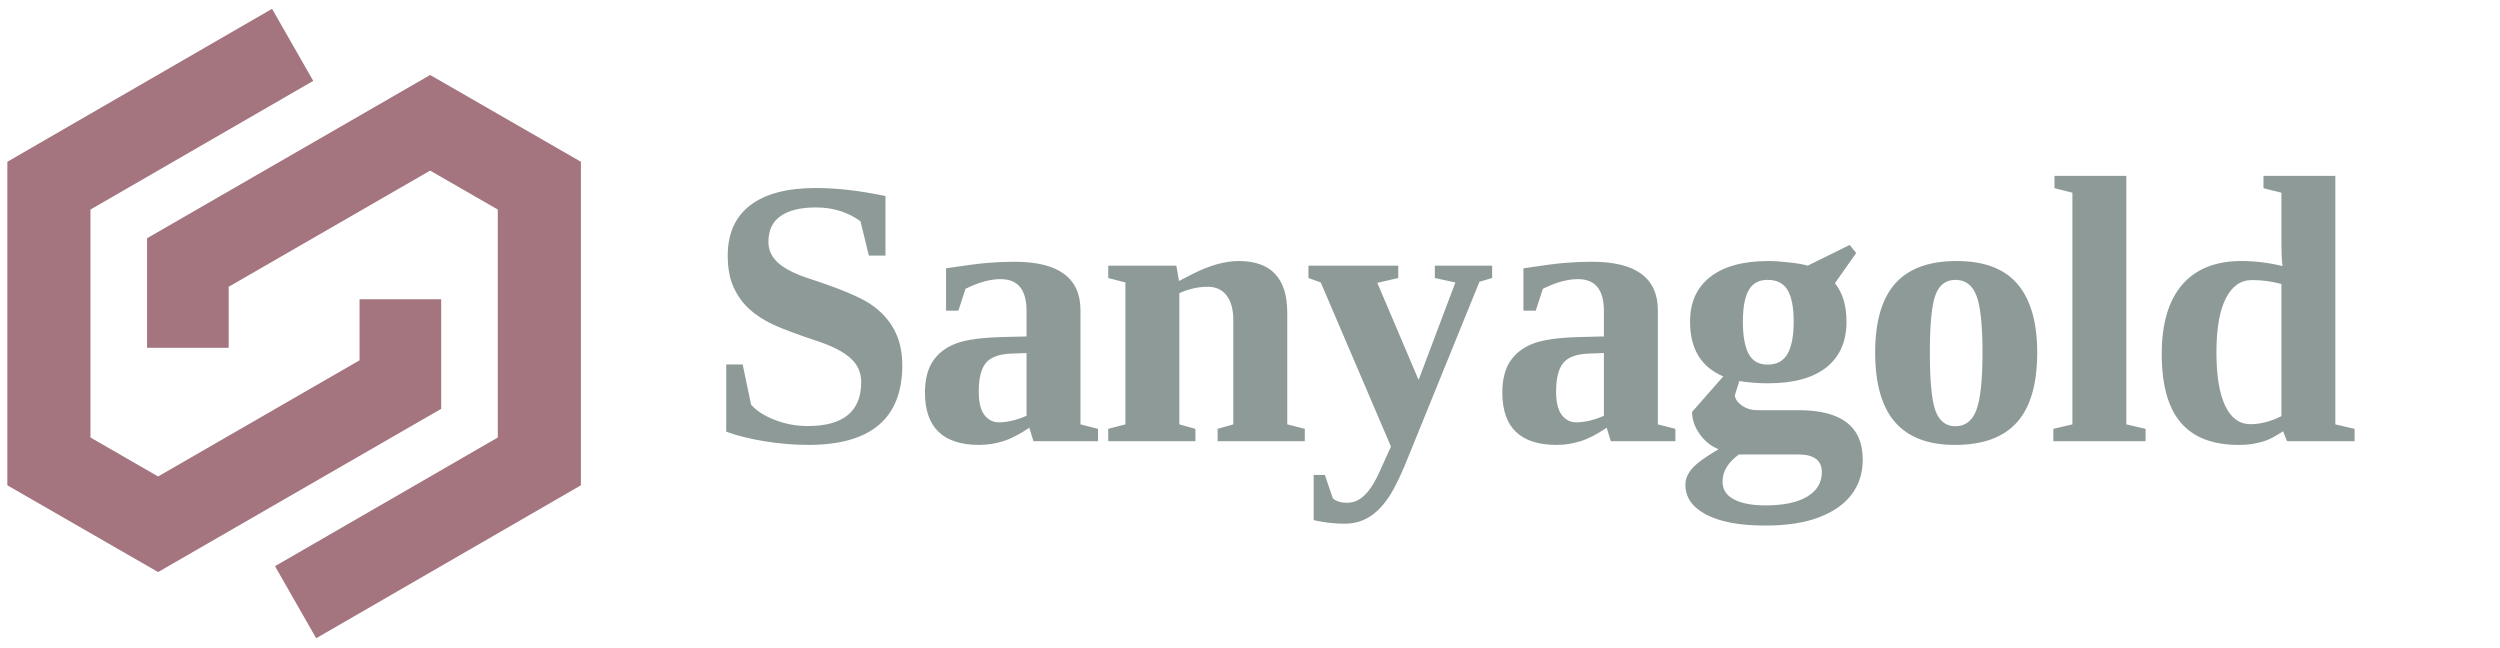
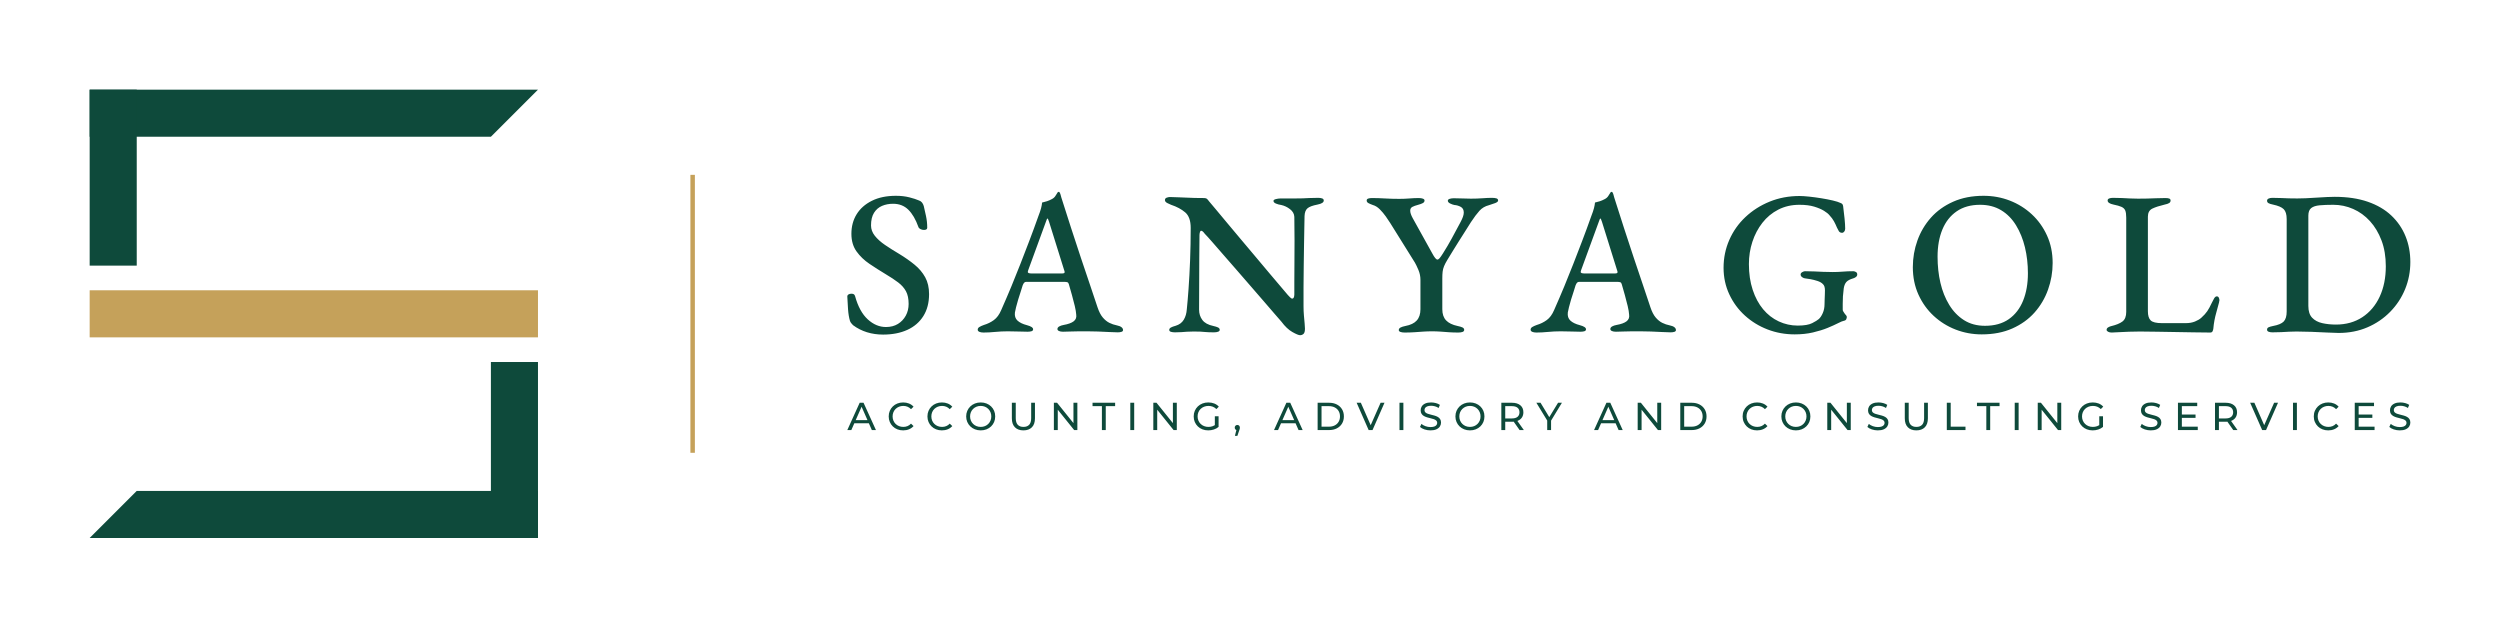
- <svg xmlns="http://www.w3.org/2000/svg" viewBox="0 0 3400 880" role="img" aria-label="Sanyagold">
-   <g transform="translate(400 440)" fill="#A4747F">
-     <path d="M-30 -428L-390 -220L-390 220L-185 338L200 116L200 -33L89 -33L89 50L-185 208L-277 155L-277 -155L26 -330Z" />
-     <path d="M30 428L390 220L390 -220L185 -338L-200 -116L-200 33L-89 33L-89 -50L185 -208L277 -155L277 155L-26 330Z" />
+ <svg xmlns="http://www.w3.org/2000/svg" viewBox="0 0 557.647 140">
+   <g transform="translate(20 20)">
+     <path d="M0 0L100 0L89.5 10.5L0 10.5Z" fill="#0E4A3B" />
+     <path d="M0 0H10.5V39.25H0Z" fill="#0E4A3B" />
+     <path d="M0 44.75H100V55.25H0Z" fill="#C5A15A" />
+     <path d="M89.5 60.75H100V100H89.5Z" fill="#0E4A3B" />
+     <path d="M10.5 89.5L100 89.5L100 100L0 100Z" fill="#0E4A3B" />
+     <path d="M134 19H135V81H134Z" fill="#C5A15A" />
+     <path d="M7.979 31.849L7.979 31.849Q6.064 31.849 4.377 31.325Q2.690 30.800 1.277 29.752L1.277 29.752Q1.094 29.569 0.889 29.319Q0.684 29.068 0.593 28.794L0.593 28.794Q0.274 27.746 0.160 26.173Q0.046 24.600 0 23.369L0 23.369Q0 23.050 0.274 22.890Q0.547 22.730 0.912 22.730L0.912 22.730Q1.231 22.730 1.436 22.844Q1.641 22.958 1.733 23.278L1.733 23.278Q2.690 26.743 4.559 28.452Q6.429 30.162 8.617 30.162L8.617 30.162Q10.167 30.162 11.284 29.478Q12.401 28.794 13.040 27.632Q13.678 26.469 13.678 25.010L13.678 25.010Q13.678 23.278 13.085 22.183Q12.492 21.089 11.353 20.223Q10.213 19.357 8.526 18.354L8.526 18.354Q6.702 17.259 4.947 16.074Q3.191 14.889 2.052 13.293Q0.912 11.697 0.912 9.372L0.912 9.372Q0.912 6.910 2.074 5.018Q3.237 3.126 5.471 2.009Q7.705 0.892 10.851 0.892L10.851 0.892Q12.492 0.892 13.837 1.234Q15.182 1.575 16.003 1.940L16.003 1.940Q16.413 2.077 16.664 2.396Q16.915 2.715 17.052 3.171L17.052 3.171Q17.280 4.129 17.553 5.405Q17.827 6.682 17.827 8.004L17.827 8.004Q17.827 8.506 17.097 8.506L17.097 8.506Q16.687 8.506 16.322 8.323Q15.957 8.141 15.866 7.867L15.866 7.867Q14.954 5.314 13.609 3.992Q12.264 2.670 10.213 2.670L10.213 2.670Q8.845 2.670 7.728 3.148Q6.611 3.627 5.950 4.699Q5.289 5.770 5.289 7.503L5.289 7.503Q5.289 8.734 6.132 9.805Q6.976 10.876 8.412 11.857Q9.848 12.837 11.626 13.886L11.626 13.886Q13.495 15.025 15.000 16.256Q16.505 17.487 17.371 19.060Q18.237 20.633 18.237 22.822L18.237 22.822Q18.237 25.694 16.960 27.723Q15.684 29.752 13.381 30.800Q11.079 31.849 7.979 31.849ZM30.365 31.393L30.365 31.393Q29.818 31.393 29.453 31.234Q29.088 31.074 29.088 30.755L29.088 30.755Q29.088 30.390 29.453 30.162Q29.818 29.934 30.456 29.706L30.456 29.706Q31.687 29.341 32.690 28.612Q33.693 27.882 34.331 26.378L34.331 26.378Q35.562 23.597 36.611 21.066Q37.660 18.536 38.617 16.074Q39.574 13.612 40.578 10.990Q41.581 8.369 42.629 5.405L42.629 5.405Q43.040 4.357 43.222 3.650Q43.404 2.943 43.450 2.396L43.450 2.396Q44.043 2.259 44.544 2.100Q45.046 1.940 45.638 1.621L45.638 1.621Q46.185 1.348 46.482 0.823Q46.778 0.299 46.960 0.071L46.960 0.071Q47.052 0.025 47.166 0.003Q47.280-0.020 47.371 0.162L47.371 0.162Q47.508 0.390 47.576 0.664Q47.644 0.937 47.736 1.256L47.736 1.256Q48.784 4.585 49.901 8.027Q51.018 11.469 52.112 14.752Q53.207 18.034 54.164 20.838Q55.122 23.642 55.805 25.740L55.805 25.740Q56.307 27.244 56.991 28.042Q57.675 28.840 58.450 29.227Q59.225 29.615 60.137 29.797L60.137 29.797Q60.821 29.934 61.163 30.208Q61.505 30.481 61.505 30.846L61.505 30.846Q61.505 31.120 61.163 31.234Q60.821 31.348 60.319 31.348L60.319 31.348Q59.590 31.348 58.404 31.279Q57.219 31.211 55.942 31.165Q54.666 31.120 53.617 31.120L53.617 31.120L51.702 31.120Q50.653 31.120 49.719 31.165Q48.784 31.211 48.100 31.211L48.100 31.211Q47.553 31.211 47.211 31.051Q46.869 30.892 46.869 30.618L46.869 30.618Q46.869 30.253 47.280 30.025Q47.690 29.797 48.237 29.706L48.237 29.706Q49.787 29.433 50.494 28.886Q51.201 28.338 51.064 27.427L51.064 27.427Q51.018 26.651 50.745 25.489Q50.471 24.326 50.106 23.027Q49.742 21.727 49.422 20.633L49.422 20.633Q49.331 20.268 49.103 20.177Q48.875 20.086 48.328 20.086L48.328 20.086L39.894 20.086Q39.666 20.086 39.483 20.246Q39.301 20.405 39.119 20.861L39.119 20.861Q38.982 21.408 38.685 22.252Q38.389 23.095 38.116 24.030Q37.842 24.965 37.637 25.762Q37.432 26.560 37.386 26.925L37.386 26.925Q37.249 28.065 37.956 28.726Q38.663 29.387 40.076 29.752L40.076 29.752Q41.444 30.117 41.444 30.664L41.444 30.664Q41.444 30.983 41.102 31.097Q40.760 31.211 40.213 31.211L40.213 31.211Q39.347 31.211 38.207 31.165Q37.067 31.120 35.790 31.120L35.790 31.120Q34.331 31.120 32.964 31.256Q31.596 31.393 30.365 31.393ZM41.170 18.217L41.170 18.217L47.827 18.217Q48.465 18.217 48.465 17.989L48.465 17.989Q48.465 17.852 48.465 17.761L48.465 17.761L48.374 17.487L45 6.682Q44.772 5.952 44.635 5.952L44.635 5.952Q44.544 5.952 44.316 6.636L44.316 6.636L40.350 17.487Q40.258 17.761 40.258 17.852L40.258 17.852Q40.258 18.080 40.509 18.148Q40.760 18.217 41.170 18.217ZM100.988 31.986L100.988 31.986Q100.532 31.986 99.278 31.279Q98.024 30.572 96.839 28.977L96.839 28.977Q96.337 28.430 95.312 27.221Q94.286 26.013 92.895 24.417Q91.505 22.822 89.932 20.998Q88.359 19.174 86.786 17.373Q85.213 15.572 83.822 13.977Q82.432 12.381 81.360 11.150Q80.289 9.919 79.742 9.372L79.742 9.372Q79.514 9.053 79.309 8.870Q79.103 8.688 78.921 8.688Q78.739 8.688 78.647 9.030Q78.556 9.372 78.556 9.645L78.556 9.645Q78.511 11.834 78.511 14.706Q78.511 17.579 78.488 20.610Q78.465 23.642 78.465 26.287L78.465 26.287Q78.465 27.609 79.195 28.589Q79.924 29.569 81.657 29.934L81.657 29.934Q82.295 30.071 82.682 30.253Q83.070 30.436 83.070 30.800L83.070 30.800Q83.070 31.074 82.705 31.211Q82.340 31.348 81.793 31.348L81.793 31.348Q80.562 31.348 79.901 31.279Q79.240 31.211 78.693 31.188Q78.146 31.165 77.234 31.165L77.234 31.165Q76.368 31.165 75.752 31.211Q75.137 31.256 74.544 31.302Q73.951 31.348 73.085 31.348L73.085 31.348Q72.584 31.348 72.196 31.234Q71.809 31.120 71.809 30.800Q71.809 30.481 72.173 30.276Q72.538 30.071 73.222 29.889L73.222 29.889Q74.453 29.524 75.046 28.544Q75.638 27.563 75.729 26.196L75.729 26.196Q75.912 24.463 76.117 21.636Q76.322 18.810 76.459 15.299Q76.596 11.788 76.596 8.050L76.596 8.050Q76.596 5.633 75.365 4.585Q74.134 3.536 72.219 2.898L72.219 2.898Q71.991 2.806 71.421 2.533Q70.851 2.259 70.851 1.849Q70.851 1.439 71.261 1.302Q71.672 1.165 71.945 1.165L71.945 1.165Q73.131 1.211 74.020 1.234Q74.909 1.256 75.729 1.302Q76.550 1.348 77.462 1.370Q78.374 1.393 79.605 1.393L79.605 1.393Q80.015 1.393 80.243 1.598Q80.471 1.803 80.653 2.077L80.653 2.077Q81.155 2.670 82.226 3.946Q83.298 5.223 84.734 6.955Q86.170 8.688 87.812 10.626Q89.453 12.563 91.094 14.524Q92.736 16.484 94.195 18.217Q95.653 19.949 96.725 21.203Q97.796 22.457 98.252 23.004L98.252 23.004Q98.435 23.186 98.731 23.506Q99.027 23.825 99.255 23.825L99.255 23.825Q99.666 23.825 99.711 22.958L99.711 22.958L99.711 20.223Q99.711 18.399 99.734 15.983Q99.757 13.566 99.757 10.899Q99.757 8.232 99.711 5.588L99.711 5.588Q99.666 4.585 98.754 3.878Q97.842 3.171 96.793 2.943L96.793 2.943Q96.155 2.852 95.608 2.624Q95.061 2.396 95.061 2.031L95.061 2.031Q95.061 1.758 95.608 1.621Q96.155 1.484 96.657 1.484L96.657 1.484L99.894 1.484Q100.942 1.484 101.581 1.461Q102.219 1.439 102.971 1.393Q103.723 1.348 105.046 1.348L105.046 1.348Q105.593 1.348 105.935 1.484Q106.277 1.621 106.277 1.940L106.277 1.940Q106.277 2.579 104.863 2.852L104.863 2.852Q103.222 3.171 102.629 3.696Q102.036 4.220 101.991 5.405L101.991 5.405Q101.991 6.135 101.945 7.799Q101.900 9.463 101.877 11.697Q101.854 13.931 101.809 16.393Q101.763 18.855 101.763 21.226L101.763 21.226L101.763 25.512Q101.763 26.606 101.854 27.632Q101.945 28.658 102.014 29.410Q102.082 30.162 102.082 30.527L102.082 30.527Q102.082 31.393 101.763 31.689Q101.444 31.986 100.988 31.986ZM124.331 31.393L124.331 31.393Q123.739 31.393 123.374 31.256Q123.009 31.120 123.009 30.846L123.009 30.846Q123.009 30.481 123.397 30.276Q123.784 30.071 124.468 29.934L124.468 29.934Q126.201 29.615 127.021 28.703Q127.842 27.791 127.842 26.196L127.842 26.196L127.842 19.630Q127.842 18.490 127.386 17.419Q126.930 16.348 126.611 15.800L126.611 15.800L121.094 6.955Q120.729 6.363 120.114 5.496Q119.498 4.630 118.769 3.901Q118.040 3.171 117.219 2.943L117.219 2.943Q116.581 2.715 116.216 2.510Q115.851 2.305 115.851 1.940L115.851 1.940Q115.851 1.621 116.193 1.507Q116.535 1.393 117.036 1.393L117.036 1.393Q118.404 1.393 119.909 1.484Q121.413 1.575 123.100 1.575L123.100 1.575Q124.331 1.575 125.403 1.484Q126.474 1.393 127.477 1.393L127.477 1.393Q128.024 1.393 128.389 1.530Q128.754 1.667 128.754 1.940L128.754 1.940Q128.754 2.305 128.389 2.510Q128.024 2.715 127.340 2.898L127.340 2.898Q126.474 3.126 126.018 3.376Q125.562 3.627 125.562 4.220L125.562 4.220Q125.562 4.858 126.109 5.861L126.109 5.861L130.486 13.749Q131.216 15.117 131.626 15.117L131.626 15.117Q131.854 15.117 132.128 14.797Q132.401 14.478 132.857 13.749L132.857 13.749Q133.951 12.016 134.818 10.420Q135.684 8.825 136.778 6.773L136.778 6.773Q137.143 6.089 137.325 5.565Q137.508 5.041 137.508 4.630L137.508 4.630Q137.508 3.718 136.824 3.354Q136.140 2.989 135.410 2.943L135.410 2.943Q134.954 2.852 134.453 2.601Q133.951 2.351 133.951 1.986L133.951 1.986Q133.951 1.712 134.339 1.575Q134.726 1.439 135.274 1.439L135.274 1.439Q136.413 1.439 137.234 1.484Q138.055 1.530 139.103 1.530L139.103 1.530Q140.471 1.530 141.679 1.439Q142.888 1.348 143.799 1.348L143.799 1.348Q144.392 1.348 144.780 1.461Q145.167 1.575 145.167 1.940L145.167 1.940Q145.167 2.259 144.529 2.510Q143.891 2.761 143.116 2.989L143.116 2.989Q141.839 3.308 140.995 4.243Q140.152 5.177 139.103 6.773L139.103 6.773Q138.283 8.095 137.622 9.121Q136.960 10.147 136.391 11.059Q135.821 11.971 135.228 12.928Q134.635 13.886 133.860 15.162L133.860 15.162Q133.359 15.983 133.108 16.598Q132.857 17.214 132.789 17.829Q132.720 18.445 132.720 19.357L132.720 19.357L132.720 26.196Q132.720 27.791 133.564 28.680Q134.407 29.569 136.140 29.934L136.140 29.934Q136.824 30.071 137.211 30.253Q137.599 30.436 137.599 30.800L137.599 30.800Q137.599 31.120 137.234 31.256Q136.869 31.393 136.277 31.393L136.277 31.393Q135.137 31.393 134.202 31.325Q133.267 31.256 132.356 31.188Q131.444 31.120 130.441 31.120L130.441 31.120Q129.392 31.120 128.435 31.188Q127.477 31.256 126.474 31.325Q125.471 31.393 124.331 31.393ZM153.693 31.393L153.693 31.393Q153.146 31.393 152.781 31.234Q152.416 31.074 152.416 30.755L152.416 30.755Q152.416 30.390 152.781 30.162Q153.146 29.934 153.784 29.706L153.784 29.706Q155.015 29.341 156.018 28.612Q157.021 27.882 157.660 26.378L157.660 26.378Q158.891 23.597 159.939 21.066Q160.988 18.536 161.945 16.074Q162.903 13.612 163.906 10.990Q164.909 8.369 165.957 5.405L165.957 5.405Q166.368 4.357 166.550 3.650Q166.733 2.943 166.778 2.396L166.778 2.396Q167.371 2.259 167.872 2.100Q168.374 1.940 168.967 1.621L168.967 1.621Q169.514 1.348 169.810 0.823Q170.106 0.299 170.289 0.071L170.289 0.071Q170.380 0.025 170.494 0.003Q170.608-0.020 170.699 0.162L170.699 0.162Q170.836 0.390 170.904 0.664Q170.973 0.937 171.064 1.256L171.064 1.256Q172.112 4.585 173.229 8.027Q174.347 11.469 175.441 14.752Q176.535 18.034 177.492 20.838Q178.450 23.642 179.134 25.740L179.134 25.740Q179.635 27.244 180.319 28.042Q181.003 28.840 181.778 29.227Q182.553 29.615 183.465 29.797L183.465 29.797Q184.149 29.934 184.491 30.208Q184.833 30.481 184.833 30.846L184.833 30.846Q184.833 31.120 184.491 31.234Q184.149 31.348 183.647 31.348L183.647 31.348Q182.918 31.348 181.733 31.279Q180.547 31.211 179.271 31.165Q177.994 31.120 176.945 31.120L176.945 31.120L175.030 31.120Q173.982 31.120 173.047 31.165Q172.112 31.211 171.429 31.211L171.429 31.211Q170.881 31.211 170.540 31.051Q170.198 30.892 170.198 30.618L170.198 30.618Q170.198 30.253 170.608 30.025Q171.018 29.797 171.565 29.706L171.565 29.706Q173.116 29.433 173.822 28.886Q174.529 28.338 174.392 27.427L174.392 27.427Q174.347 26.651 174.073 25.489Q173.799 24.326 173.435 23.027Q173.070 21.727 172.751 20.633L172.751 20.633Q172.660 20.268 172.432 20.177Q172.204 20.086 171.657 20.086L171.657 20.086L163.222 20.086Q162.994 20.086 162.812 20.246Q162.629 20.405 162.447 20.861L162.447 20.861Q162.310 21.408 162.014 22.252Q161.717 23.095 161.444 24.030Q161.170 24.965 160.965 25.762Q160.760 26.560 160.714 26.925L160.714 26.925Q160.578 28.065 161.284 28.726Q161.991 29.387 163.404 29.752L163.404 29.752Q164.772 30.117 164.772 30.664L164.772 30.664Q164.772 30.983 164.430 31.097Q164.088 31.211 163.541 31.211L163.541 31.211Q162.675 31.211 161.535 31.165Q160.395 31.120 159.119 31.120L159.119 31.120Q157.660 31.120 156.292 31.256Q154.924 31.393 153.693 31.393ZM164.498 18.217L164.498 18.217L171.155 18.217Q171.793 18.217 171.793 17.989L171.793 17.989Q171.793 17.852 171.793 17.761L171.793 17.761L171.702 17.487L168.328 6.682Q168.100 5.952 167.964 5.952L167.964 5.952Q167.872 5.952 167.644 6.636L167.644 6.636L163.678 17.487Q163.587 17.761 163.587 17.852L163.587 17.852Q163.587 18.080 163.837 18.148Q164.088 18.217 164.498 18.217ZM211.322 31.803L211.322 31.803Q208.131 31.803 205.281 30.709Q202.432 29.615 200.220 27.609Q198.009 25.603 196.733 22.867Q195.456 20.132 195.456 16.940L195.456 16.940Q195.456 13.658 196.733 10.740Q198.009 7.822 200.334 5.633Q202.660 3.445 205.737 2.191Q208.815 0.937 212.416 0.937L212.416 0.937Q213.237 0.937 214.536 1.074Q215.836 1.211 217.249 1.439Q218.663 1.667 219.825 1.940Q220.988 2.214 221.535 2.487L221.535 2.487Q221.809 2.579 221.945 2.738Q222.082 2.898 222.128 3.217L222.128 3.217Q222.310 4.630 222.447 5.975Q222.584 7.320 222.584 8.232L222.584 8.232Q222.584 8.597 222.378 8.870Q222.173 9.144 221.900 9.144L221.900 9.144Q221.398 9.144 221.170 8.779Q220.942 8.414 220.760 8.004L220.760 8.004Q220.441 7.229 220.076 6.568Q219.711 5.907 219.073 5.223L219.073 5.223Q218.708 4.767 217.865 4.243Q217.021 3.718 215.676 3.308Q214.331 2.898 212.371 2.898L212.371 2.898Q209.772 2.898 207.675 3.969Q205.578 5.041 204.119 6.910Q202.660 8.779 201.884 11.150Q201.109 13.521 201.109 16.120L201.109 16.120Q201.109 19.311 201.953 21.864Q202.796 24.417 204.278 26.196Q205.760 27.974 207.766 28.908Q209.772 29.843 212.006 29.843L212.006 29.843Q214.149 29.843 215.220 29.296Q216.292 28.749 216.702 28.384L216.702 28.384Q217.204 27.928 217.591 27.039Q217.979 26.150 217.979 25.056L217.979 25.056Q217.979 24.645 218.002 24.098Q218.024 23.551 218.047 22.981Q218.070 22.411 218.070 22.001L218.070 22.001Q218.070 21.499 217.956 21.135Q217.842 20.770 217.568 20.542L217.568 20.542Q217.158 20.132 216.383 19.881Q215.608 19.630 214.856 19.493Q214.103 19.357 213.647 19.311L213.647 19.311Q213.374 19.311 213.009 19.060Q212.644 18.810 212.644 18.445L212.644 18.445Q212.644 18.126 213.009 17.920Q213.374 17.715 213.602 17.715L213.602 17.715Q214.696 17.715 215.676 17.761Q216.657 17.806 217.660 17.852Q218.663 17.898 219.802 17.898L219.802 17.898Q220.988 17.898 222.059 17.806Q223.131 17.715 224.407 17.715L224.407 17.715Q224.635 17.715 224.954 17.875Q225.274 18.034 225.274 18.445L225.274 18.445Q225.274 18.810 224.932 19.037Q224.590 19.265 224.362 19.311L224.362 19.311Q223.267 19.630 222.834 20.132Q222.401 20.633 222.264 21.545L222.264 21.545Q222.128 22.548 222.082 23.323Q222.036 24.098 222.036 24.965L222.036 24.965L222.036 26.287Q222.036 26.515 222.150 26.674Q222.264 26.834 222.401 27.062L222.401 27.062Q222.538 27.290 222.743 27.495Q222.948 27.700 222.948 27.928L222.948 27.928Q222.948 28.110 222.834 28.407Q222.720 28.703 222.219 28.794L222.219 28.794Q221.900 28.840 220.965 29.319Q220.030 29.797 218.640 30.367Q217.249 30.937 215.403 31.370Q213.556 31.803 211.322 31.803ZM253.040 31.803L253.040 31.803Q249.985 31.803 247.226 30.732Q244.468 29.661 242.325 27.677Q240.182 25.694 238.929 22.936Q237.675 20.177 237.675 16.803L237.675 16.803Q237.675 13.703 238.701 10.854Q239.726 8.004 241.710 5.770Q243.693 3.536 246.657 2.214Q249.620 0.892 253.450 0.892L253.450 0.892Q256.550 0.892 259.309 1.963Q262.067 3.034 264.210 5.018Q266.353 7.001 267.606 9.759Q268.860 12.518 268.860 15.892L268.860 15.892Q268.860 18.946 267.834 21.819Q266.809 24.691 264.825 26.925Q262.842 29.159 259.878 30.481Q256.915 31.803 253.040 31.803ZM253.769 29.889L253.769 29.889Q256.960 29.889 259.081 28.407Q261.201 26.925 262.272 24.281Q263.343 21.636 263.343 18.171L263.343 18.171Q263.343 15.117 262.682 12.381Q262.021 9.645 260.699 7.480Q259.377 5.314 257.371 4.106Q255.365 2.898 252.675 2.898L252.675 2.898Q249.574 2.898 247.454 4.357Q245.334 5.816 244.263 8.414Q243.191 11.013 243.191 14.478L243.191 14.478Q243.191 17.579 243.830 20.314Q244.468 23.050 245.790 25.215Q247.112 27.381 249.096 28.635Q251.079 29.889 253.769 29.889ZM282.036 31.393L282.036 31.393Q281.535 31.393 281.216 31.211Q280.897 31.028 280.897 30.800L280.897 30.800Q280.897 30.436 281.261 30.230Q281.626 30.025 281.854 29.980L281.854 29.980Q283.587 29.569 284.430 28.931Q285.274 28.293 285.274 26.788L285.274 26.788L285.274 5.770Q285.274 4.676 285.046 4.151Q284.818 3.627 284.202 3.354Q283.587 3.080 282.447 2.852L282.447 2.852Q281.125 2.579 281.125 1.940L281.125 1.940Q281.125 1.621 281.467 1.484Q281.809 1.348 282.310 1.348L282.310 1.348Q283.450 1.348 284.362 1.393Q285.274 1.439 286.094 1.484Q286.915 1.530 287.918 1.530L287.918 1.530Q288.967 1.530 289.924 1.507Q290.881 1.484 291.884 1.439Q292.888 1.393 294.027 1.393L294.027 1.393Q294.574 1.393 294.871 1.507Q295.167 1.621 295.167 1.940L295.167 1.940Q295.167 2.305 294.848 2.510Q294.529 2.715 293.845 2.852L293.845 2.852Q292.112 3.262 291.109 3.741Q290.106 4.220 290.106 5.542L290.106 5.542L290.106 26.651Q290.106 28.065 290.722 28.680Q291.337 29.296 293.252 29.296L293.252 29.296L298.541 29.296Q299.726 29.296 300.616 28.931Q301.505 28.566 302.006 28.110L302.006 28.110Q302.872 27.335 303.351 26.629Q303.830 25.922 304.377 24.737L304.377 24.737Q304.605 24.235 304.878 23.779Q305.152 23.323 305.471 23.323L305.471 23.323Q305.790 23.323 305.927 23.620Q306.064 23.916 306.064 24.189L306.064 24.189Q306.064 24.281 306.018 24.417Q305.973 24.554 305.973 24.691L305.973 24.691Q305.653 25.922 305.380 26.879Q305.106 27.837 304.947 28.703Q304.787 29.569 304.696 30.572L304.696 30.572Q304.650 30.892 304.514 31.142Q304.377 31.393 304.012 31.393L304.012 31.393Q302.234 31.393 300.228 31.348Q298.222 31.302 296.170 31.279Q294.119 31.256 292.135 31.211Q290.152 31.165 288.328 31.165L288.328 31.165Q287.234 31.165 285.889 31.211Q284.544 31.256 283.427 31.325Q282.310 31.393 282.036 31.393ZM332.644 31.484L332.644 31.484Q331.778 31.484 330.114 31.393Q328.450 31.302 326.581 31.234Q324.711 31.165 323.252 31.165L323.252 31.165Q322.340 31.165 321.543 31.211Q320.745 31.256 319.878 31.302Q319.012 31.348 317.872 31.348L317.872 31.348Q317.371 31.348 317.029 31.211Q316.687 31.074 316.687 30.755L316.687 30.755Q316.687 30.390 317.006 30.230Q317.325 30.071 318.009 29.934L318.009 29.934Q319.742 29.615 320.403 28.931Q321.064 28.247 321.064 26.697L321.064 26.697L321.064 6.089Q321.064 4.539 320.403 3.878Q319.742 3.217 318.009 2.852L318.009 2.852Q317.325 2.715 317.006 2.533Q316.687 2.351 316.687 1.986L316.687 1.986Q316.687 1.667 317.029 1.507Q317.371 1.348 317.872 1.348L317.872 1.348Q319.012 1.348 319.878 1.393Q320.745 1.439 321.565 1.461Q322.386 1.484 323.435 1.484L323.435 1.484Q324.164 1.484 325.304 1.439Q326.444 1.393 327.720 1.302Q328.997 1.211 330.091 1.165Q331.185 1.120 331.778 1.120L331.778 1.120Q335.973 1.120 339.141 2.214Q342.310 3.308 344.407 5.291Q346.505 7.275 347.576 9.919Q348.647 12.563 348.647 15.664L348.647 15.664Q348.647 18.855 347.485 21.705Q346.322 24.554 344.157 26.765Q341.991 28.977 339.073 30.230Q336.155 31.484 332.644 31.484ZM332.052 29.615L332.052 29.615Q335.426 29.615 337.933 27.974Q340.441 26.332 341.809 23.392Q343.176 20.451 343.176 16.621L343.176 16.621Q343.176 13.384 342.219 10.854Q341.261 8.323 339.643 6.545Q338.024 4.767 335.904 3.832Q333.784 2.898 331.459 2.898L331.459 2.898Q329.681 2.898 328.427 3.012Q327.173 3.126 326.535 3.627Q325.897 4.129 325.897 5.314L325.897 5.314L325.897 25.466Q325.897 27.199 326.740 28.088Q327.584 28.977 328.997 29.296Q330.410 29.615 332.052 29.615Z" fill="#0E4A3B" transform="translate(169 22.783) scale(1)" />
+     <path d="M0.896 6.161L0 6.161L2.758 0.070L3.620 0.070L6.387 6.161L5.473 6.161L4.803 4.638L1.566 4.638L0.896 6.161ZM1.871 3.942L4.499 3.942L3.185 0.957L1.871 3.942ZM12.452 6.231L12.452 6.231Q11.756 6.231 11.169 6.000Q10.581 5.769 10.151 5.347Q9.720 4.925 9.476 4.360Q9.233 3.794 9.233 3.115L9.233 3.115Q9.233 2.437 9.476 1.871Q9.720 1.305 10.155 0.883Q10.590 0.461 11.177 0.231Q11.765 0 12.461 0L12.461 0Q13.166 0 13.762 0.239Q14.358 0.479 14.776 0.948L14.776 0.948L14.210 1.497Q13.862 1.131 13.427 0.953Q12.992 0.774 12.496 0.774L12.496 0.774Q11.982 0.774 11.543 0.948Q11.104 1.123 10.782 1.436Q10.460 1.749 10.281 2.180Q10.103 2.611 10.103 3.115L10.103 3.115Q10.103 3.620 10.281 4.051Q10.460 4.481 10.782 4.795Q11.104 5.108 11.543 5.282Q11.982 5.456 12.496 5.456L12.496 5.456Q12.992 5.456 13.427 5.278Q13.862 5.099 14.210 4.725L14.210 4.725L14.776 5.273Q14.358 5.743 13.762 5.987Q13.166 6.231 12.452 6.231ZM21.093 6.231L21.093 6.231Q20.397 6.231 19.810 6.000Q19.222 5.769 18.792 5.347Q18.361 4.925 18.117 4.360Q17.874 3.794 17.874 3.115L17.874 3.115Q17.874 2.437 18.117 1.871Q18.361 1.305 18.796 0.883Q19.231 0.461 19.818 0.231Q20.406 0 21.102 0L21.102 0Q21.807 0 22.403 0.239Q22.999 0.479 23.417 0.948L23.417 0.948L22.851 1.497Q22.503 1.131 22.068 0.953Q21.633 0.774 21.137 0.774L21.137 0.774Q20.623 0.774 20.184 0.948Q19.744 1.123 19.422 1.436Q19.101 1.749 18.922 2.180Q18.744 2.611 18.744 3.115L18.744 3.115Q18.744 3.620 18.922 4.051Q19.101 4.481 19.422 4.795Q19.744 5.108 20.184 5.282Q20.623 5.456 21.137 5.456L21.137 5.456Q21.633 5.456 22.068 5.278Q22.503 5.099 22.851 4.725L22.851 4.725L23.417 5.273Q22.999 5.743 22.403 5.987Q21.807 6.231 21.093 6.231ZM29.760 6.231L29.760 6.231Q29.064 6.231 28.468 5.996Q27.872 5.761 27.437 5.339Q27.002 4.917 26.758 4.351Q26.514 3.785 26.514 3.115L26.514 3.115Q26.514 2.445 26.758 1.880Q27.002 1.314 27.437 0.892Q27.872 0.470 28.464 0.235Q29.055 0 29.760 0L29.760 0Q30.456 0 31.044 0.231Q31.631 0.461 32.071 0.883Q32.510 1.305 32.749 1.871Q32.989 2.437 32.989 3.115L32.989 3.115Q32.989 3.794 32.749 4.360Q32.510 4.925 32.071 5.347Q31.631 5.769 31.044 6.000Q30.456 6.231 29.760 6.231ZM29.760 5.456L29.760 5.456Q30.265 5.456 30.696 5.282Q31.126 5.108 31.444 4.790Q31.762 4.473 31.940 4.046Q32.118 3.620 32.118 3.115L32.118 3.115Q32.118 2.611 31.940 2.184Q31.762 1.758 31.444 1.440Q31.126 1.123 30.696 0.948Q30.265 0.774 29.760 0.774L29.760 0.774Q29.247 0.774 28.816 0.948Q28.385 1.123 28.063 1.440Q27.741 1.758 27.563 2.184Q27.385 2.611 27.385 3.115L27.385 3.115Q27.385 3.620 27.563 4.046Q27.741 4.473 28.063 4.790Q28.385 5.108 28.816 5.282Q29.247 5.456 29.760 5.456ZM39.280 6.231L39.280 6.231Q38.079 6.231 37.392 5.543Q36.704 4.856 36.704 3.533L36.704 3.533L36.704 0.070L37.574 0.070L37.574 3.498Q37.574 4.516 38.023 4.986Q38.471 5.456 39.289 5.456L39.289 5.456Q40.115 5.456 40.564 4.986Q41.012 4.516 41.012 3.498L41.012 3.498L41.012 0.070L41.856 0.070L41.856 3.533Q41.856 4.856 41.173 5.543Q40.490 6.231 39.280 6.231ZM46.946 6.161L46.076 6.161L46.076 0.070L46.790 0.070L50.444 4.612L50.444 0.070L51.315 0.070L51.315 6.161L50.601 6.161L46.946 1.619L46.946 6.161ZM57.650 6.161L56.788 6.161L56.788 0.827L54.700 0.827L54.700 0.070L59.738 0.070L59.738 0.827L57.650 0.827L57.650 6.161ZM63.993 6.161L63.123 6.161L63.123 0.070L63.993 0.070L63.993 6.161ZM69.127 6.161L68.257 6.161L68.257 0.070L68.971 0.070L72.625 4.612L72.625 0.070L73.496 0.070L73.496 6.161L72.782 6.161L69.127 1.619L69.127 6.161ZM80.509 6.231L80.509 6.231Q79.804 6.231 79.213 6.000Q78.621 5.769 78.186 5.347Q77.751 4.925 77.507 4.360Q77.264 3.794 77.264 3.115Q77.264 2.437 77.507 1.871Q77.751 1.305 78.190 0.883Q78.630 0.461 79.221 0.231Q79.813 0 80.527 0L80.527 0Q81.249 0 81.849 0.235Q82.450 0.470 82.868 0.940L82.868 0.940L82.328 1.479Q81.954 1.114 81.514 0.944Q81.075 0.774 80.562 0.774L80.562 0.774Q80.039 0.774 79.591 0.948Q79.143 1.123 78.817 1.436Q78.490 1.749 78.312 2.180Q78.134 2.611 78.134 3.115L78.134 3.115Q78.134 3.611 78.312 4.042Q78.490 4.473 78.817 4.790Q79.143 5.108 79.587 5.282Q80.031 5.456 80.553 5.456L80.553 5.456Q81.040 5.456 81.493 5.299L81.493 5.299Q81.745 5.212 81.980 5.064L81.980 5.064L81.980 3.080L82.815 3.080L82.815 5.456Q82.363 5.839 81.758 6.035Q81.153 6.231 80.509 6.231ZM87.010 7.449L86.461 7.449L86.783 6.161Q86.670 6.117 86.592 6.039L86.592 6.039Q86.418 5.882 86.418 5.613L86.418 5.613Q86.418 5.352 86.588 5.186Q86.757 5.021 87.001 5.021L87.001 5.021Q87.253 5.021 87.410 5.191Q87.566 5.360 87.566 5.613L87.566 5.613Q87.566 5.700 87.553 5.782Q87.540 5.865 87.510 5.974Q87.479 6.083 87.419 6.239L87.419 6.239L87.010 7.449ZM96.077 6.161L95.181 6.161L97.939 0.070L98.801 0.070L101.568 6.161L100.654 6.161L99.984 4.638L96.747 4.638L96.077 6.161ZM97.051 3.942L99.679 3.942L98.365 0.957L97.051 3.942ZM107.476 6.161L104.909 6.161L104.909 0.070L107.476 0.070Q108.451 0.070 109.195 0.452Q109.939 0.835 110.352 1.523Q110.766 2.210 110.766 3.115L110.766 3.115Q110.766 4.020 110.352 4.708Q109.939 5.395 109.195 5.778Q108.451 6.161 107.476 6.161L107.476 6.161ZM105.779 0.827L105.779 5.404L107.424 5.404Q108.181 5.404 108.734 5.117Q109.286 4.830 109.591 4.312Q109.895 3.794 109.895 3.115L109.895 3.115Q109.895 2.428 109.591 1.914Q109.286 1.401 108.734 1.114Q108.181 0.827 107.424 0.827L107.424 0.827L105.779 0.827ZM117.153 6.161L116.291 6.161L113.611 0.070L114.551 0.070L116.744 5.073L118.954 0.070L119.824 0.070L117.153 6.161ZM124.036 6.161L123.166 6.161L123.166 0.070L124.036 0.070L124.036 6.161ZM130.075 6.231L130.075 6.231Q129.379 6.231 128.744 6.017Q128.108 5.804 127.743 5.465L127.743 5.465L128.065 4.786Q128.413 5.091 128.952 5.291Q129.492 5.491 130.075 5.491L130.075 5.491Q130.606 5.491 130.936 5.369Q131.267 5.247 131.424 5.034Q131.580 4.821 131.580 4.551L131.580 4.551Q131.580 4.238 131.376 4.046Q131.171 3.855 130.845 3.737Q130.519 3.620 130.127 3.533Q129.736 3.446 129.340 3.328Q128.944 3.211 128.617 3.028Q128.291 2.845 128.091 2.537Q127.891 2.228 127.891 1.740L127.891 1.740Q127.891 1.270 128.139 0.875Q128.387 0.479 128.905 0.239Q129.422 0 130.223 0L130.223 0Q130.754 0 131.276 0.139Q131.798 0.278 132.181 0.540L132.181 0.540L131.894 1.236Q131.502 0.975 131.067 0.857Q130.632 0.740 130.223 0.740L130.223 0.740Q129.709 0.740 129.379 0.870Q129.048 1.001 128.896 1.218Q128.744 1.436 128.744 1.706L128.744 1.706Q128.744 2.028 128.948 2.219Q129.153 2.410 129.479 2.524Q129.805 2.637 130.197 2.728Q130.588 2.819 130.984 2.933Q131.380 3.046 131.707 3.228Q132.033 3.411 132.233 3.716Q132.433 4.020 132.433 4.499L132.433 4.499Q132.433 4.960 132.181 5.356Q131.928 5.752 131.402 5.991Q130.875 6.231 130.075 6.231ZM138.890 6.231L138.890 6.231Q138.194 6.231 137.598 5.996Q137.002 5.761 136.566 5.339Q136.131 4.917 135.888 4.351Q135.644 3.785 135.644 3.115L135.644 3.115Q135.644 2.445 135.888 1.880Q136.131 1.314 136.566 0.892Q137.002 0.470 137.593 0.235Q138.185 0 138.890 0L138.890 0Q139.586 0 140.173 0.231Q140.761 0.461 141.200 0.883Q141.640 1.305 141.879 1.871Q142.118 2.437 142.118 3.115L142.118 3.115Q142.118 3.794 141.879 4.360Q141.640 4.925 141.200 5.347Q140.761 5.769 140.173 6.000Q139.586 6.231 138.890 6.231ZM138.890 5.456L138.890 5.456Q139.395 5.456 139.825 5.282Q140.256 5.108 140.574 4.790Q140.891 4.473 141.070 4.046Q141.248 3.620 141.248 3.115L141.248 3.115Q141.248 2.611 141.070 2.184Q140.891 1.758 140.574 1.440Q140.256 1.123 139.825 0.948Q139.395 0.774 138.890 0.774L138.890 0.774Q138.376 0.774 137.946 0.948Q137.515 1.123 137.193 1.440Q136.871 1.758 136.693 2.184Q136.514 2.611 136.514 3.115L136.514 3.115Q136.514 3.620 136.693 4.046Q136.871 4.473 137.193 4.790Q137.515 5.108 137.946 5.282Q138.376 5.456 138.890 5.456ZM146.756 6.161L145.886 6.161L145.886 0.070L148.262 0.070Q149.445 0.070 150.124 0.631Q150.803 1.192 150.803 2.193L150.803 2.193Q150.803 2.854 150.498 3.328Q150.194 3.803 149.628 4.055L149.628 4.055Q149.550 4.090 149.463 4.125L149.463 4.125L150.907 6.161L149.959 6.161L148.645 4.290Q148.462 4.307 148.262 4.307L148.262 4.307L146.756 4.307L146.756 6.161ZM146.756 0.827L146.756 3.568L148.236 3.568Q149.071 3.568 149.502 3.207Q149.932 2.845 149.932 2.193Q149.932 1.540 149.502 1.183Q149.071 0.827 148.236 0.827L148.236 0.827L146.756 0.827ZM156.981 6.161L156.119 6.161L156.119 4.038L153.700 0.070L154.631 0.070L156.581 3.281L158.539 0.070L159.400 0.070L156.981 4.055L156.981 6.161ZM167.467 6.161L166.570 6.161L169.329 0.070L170.190 0.070L172.958 6.161L172.044 6.161L171.374 4.638L168.137 4.638L167.467 6.161ZM168.441 3.942L171.069 3.942L169.755 0.957L168.441 3.942ZM177.169 6.161L176.299 6.161L176.299 0.070L177.013 0.070L180.667 4.612L180.667 0.070L181.538 0.070L181.538 6.161L180.824 6.161L177.169 1.619L177.169 6.161ZM188.368 6.161L185.801 6.161L185.801 0.070L188.368 0.070Q189.343 0.070 190.087 0.452Q190.831 0.835 191.244 1.523Q191.658 2.210 191.658 3.115L191.658 3.115Q191.658 4.020 191.244 4.708Q190.831 5.395 190.087 5.778Q189.343 6.161 188.368 6.161L188.368 6.161ZM186.672 0.827L186.672 5.404L188.316 5.404Q189.073 5.404 189.626 5.117Q190.178 4.830 190.483 4.312Q190.788 3.794 190.788 3.115L190.788 3.115Q190.788 2.428 190.483 1.914Q190.178 1.401 189.626 1.114Q189.073 0.827 188.316 0.827L188.316 0.827L186.672 0.827ZM202.927 6.231L202.927 6.231Q202.230 6.231 201.643 6.000Q201.056 5.769 200.625 5.347Q200.194 4.925 199.951 4.360Q199.707 3.794 199.707 3.115L199.707 3.115Q199.707 2.437 199.951 1.871Q200.194 1.305 200.629 0.883Q201.064 0.461 201.652 0.231Q202.239 0 202.935 0L202.935 0Q203.640 0 204.236 0.239Q204.832 0.479 205.250 0.948L205.250 0.948L204.684 1.497Q204.336 1.131 203.901 0.953Q203.466 0.774 202.970 0.774L202.970 0.774Q202.457 0.774 202.017 0.948Q201.578 1.123 201.256 1.436Q200.934 1.749 200.756 2.180Q200.577 2.611 200.577 3.115L200.577 3.115Q200.577 3.620 200.756 4.051Q200.934 4.481 201.256 4.795Q201.578 5.108 202.017 5.282Q202.457 5.456 202.970 5.456L202.970 5.456Q203.466 5.456 203.901 5.278Q204.336 5.099 204.684 4.725L204.684 4.725L205.250 5.273Q204.832 5.743 204.236 5.987Q203.640 6.231 202.927 6.231ZM211.594 6.231L211.594 6.231Q210.897 6.231 210.301 5.996Q209.705 5.761 209.270 5.339Q208.835 4.917 208.592 4.351Q208.348 3.785 208.348 3.115L208.348 3.115Q208.348 2.445 208.592 1.880Q208.835 1.314 209.270 0.892Q209.705 0.470 210.297 0.235Q210.889 0 211.594 0L211.594 0Q212.290 0 212.877 0.231Q213.465 0.461 213.904 0.883Q214.343 1.305 214.583 1.871Q214.822 2.437 214.822 3.115L214.822 3.115Q214.822 3.794 214.583 4.360Q214.343 4.925 213.904 5.347Q213.465 5.769 212.877 6.000Q212.290 6.231 211.594 6.231ZM211.594 5.456L211.594 5.456Q212.098 5.456 212.529 5.282Q212.960 5.108 213.277 4.790Q213.595 4.473 213.773 4.046Q213.952 3.620 213.952 3.115L213.952 3.115Q213.952 2.611 213.773 2.184Q213.595 1.758 213.277 1.440Q212.960 1.123 212.529 0.948Q212.098 0.774 211.594 0.774L211.594 0.774Q211.080 0.774 210.649 0.948Q210.219 1.123 209.897 1.440Q209.575 1.758 209.396 2.184Q209.218 2.611 209.218 3.115L209.218 3.115Q209.218 3.620 209.396 4.046Q209.575 4.473 209.897 4.790Q210.219 5.108 210.649 5.282Q211.080 5.456 211.594 5.456ZM219.460 6.161L218.590 6.161L218.590 0.070L219.303 0.070L222.958 4.612L222.958 0.070L223.828 0.070L223.828 6.161L223.115 6.161L219.460 1.619L219.460 6.161ZM229.867 6.231L229.867 6.231Q229.171 6.231 228.536 6.017Q227.901 5.804 227.535 5.465L227.535 5.465L227.857 4.786Q228.205 5.091 228.745 5.291Q229.284 5.491 229.867 5.491L229.867 5.491Q230.398 5.491 230.729 5.369Q231.060 5.247 231.216 5.034Q231.373 4.821 231.373 4.551L231.373 4.551Q231.373 4.238 231.168 4.046Q230.964 3.855 230.638 3.737Q230.311 3.620 229.920 3.533Q229.528 3.446 229.132 3.328Q228.736 3.211 228.410 3.028Q228.084 2.845 227.883 2.537Q227.683 2.228 227.683 1.740L227.683 1.740Q227.683 1.270 227.931 0.875Q228.179 0.479 228.697 0.239Q229.215 0 230.015 0L230.015 0Q230.546 0 231.068 0.139Q231.590 0.278 231.973 0.540L231.973 0.540L231.686 1.236Q231.295 0.975 230.859 0.857Q230.424 0.740 230.015 0.740L230.015 0.740Q229.502 0.740 229.171 0.870Q228.841 1.001 228.688 1.218Q228.536 1.436 228.536 1.706L228.536 1.706Q228.536 2.028 228.741 2.219Q228.945 2.410 229.271 2.524Q229.598 2.637 229.989 2.728Q230.381 2.819 230.777 2.933Q231.173 3.046 231.499 3.228Q231.825 3.411 232.026 3.716Q232.226 4.020 232.226 4.499L232.226 4.499Q232.226 4.960 231.973 5.356Q231.721 5.752 231.195 5.991Q230.668 6.231 229.867 6.231ZM238.456 6.231L238.456 6.231Q237.255 6.231 236.568 5.543Q235.880 4.856 235.880 3.533L235.880 3.533L235.880 0.070L236.751 0.070L236.751 3.498Q236.751 4.516 237.199 4.986Q237.647 5.456 238.465 5.456L238.465 5.456Q239.292 5.456 239.740 4.986Q240.188 4.516 240.188 3.498L240.188 3.498L240.188 0.070L241.032 0.070L241.032 3.533Q241.032 4.856 240.349 5.543Q239.666 6.231 238.456 6.231ZM249.420 6.161L245.252 6.161L245.252 0.070L246.122 0.070L246.122 5.404L249.420 5.404L249.420 6.161ZM254.929 6.161L254.067 6.161L254.067 0.827L251.979 0.827L251.979 0.070L257.017 0.070L257.017 0.827L254.929 0.827L254.929 6.161ZM261.272 6.161L260.402 6.161L260.402 0.070L261.272 0.070L261.272 6.161ZM266.406 6.161L265.536 6.161L265.536 0.070L266.250 0.070L269.905 4.612L269.905 0.070L270.775 0.070L270.775 6.161L270.061 6.161L266.406 1.619L266.406 6.161ZM277.788 6.231L277.788 6.231Q277.084 6.231 276.492 6.000Q275.900 5.769 275.465 5.347Q275.030 4.925 274.786 4.360Q274.543 3.794 274.543 3.115Q274.543 2.437 274.786 1.871Q275.030 1.305 275.469 0.883Q275.909 0.461 276.501 0.231Q277.092 0 277.806 0L277.806 0Q278.528 0 279.129 0.235Q279.729 0.470 280.147 0.940L280.147 0.940L279.607 1.479Q279.233 1.114 278.793 0.944Q278.354 0.774 277.841 0.774L277.841 0.774Q277.319 0.774 276.870 0.948Q276.422 1.123 276.096 1.436Q275.770 1.749 275.591 2.180Q275.413 2.611 275.413 3.115L275.413 3.115Q275.413 3.611 275.591 4.042Q275.770 4.473 276.096 4.790Q276.422 5.108 276.866 5.282Q277.310 5.456 277.832 5.456L277.832 5.456Q278.319 5.456 278.772 5.299L278.772 5.299Q279.024 5.212 279.259 5.064L279.259 5.064L279.259 3.080L280.094 3.080L280.094 5.456Q279.642 5.839 279.037 6.035Q278.432 6.231 277.788 6.231ZM290.745 6.231L290.745 6.231Q290.049 6.231 289.414 6.017Q288.779 5.804 288.413 5.465L288.413 5.465L288.735 4.786Q289.083 5.091 289.623 5.291Q290.162 5.491 290.745 5.491L290.745 5.491Q291.276 5.491 291.607 5.369Q291.938 5.247 292.094 5.034Q292.251 4.821 292.251 4.551L292.251 4.551Q292.251 4.238 292.046 4.046Q291.842 3.855 291.516 3.737Q291.189 3.620 290.798 3.533Q290.406 3.446 290.010 3.328Q289.614 3.211 289.288 3.028Q288.962 2.845 288.761 2.537Q288.561 2.228 288.561 1.740L288.561 1.740Q288.561 1.270 288.809 0.875Q289.057 0.479 289.575 0.239Q290.093 0 290.893 0L290.893 0Q291.424 0 291.946 0.139Q292.468 0.278 292.851 0.540L292.851 0.540L292.564 1.236Q292.173 0.975 291.737 0.857Q291.302 0.740 290.893 0.740L290.893 0.740Q290.380 0.740 290.049 0.870Q289.719 1.001 289.566 1.218Q289.414 1.436 289.414 1.706L289.414 1.706Q289.414 2.028 289.619 2.219Q289.823 2.410 290.149 2.524Q290.476 2.637 290.867 2.728Q291.259 2.819 291.655 2.933Q292.051 3.046 292.377 3.228Q292.703 3.411 292.904 3.716Q293.104 4.020 293.104 4.499L293.104 4.499Q293.104 4.960 292.851 5.356Q292.599 5.752 292.072 5.991Q291.546 6.231 290.745 6.231ZM301.231 6.161L296.811 6.161L296.811 0.070L301.109 0.070L301.109 0.827L297.681 0.827L297.681 2.698L300.735 2.698L300.735 3.437L297.681 3.437L297.681 5.404L301.231 5.404L301.231 6.161ZM305.948 6.161L305.077 6.161L305.077 0.070L307.453 0.070Q308.636 0.070 309.315 0.631Q309.994 1.192 309.994 2.193L309.994 2.193Q309.994 2.854 309.689 3.328Q309.385 3.803 308.819 4.055L308.819 4.055Q308.741 4.090 308.654 4.125L308.654 4.125L310.098 6.161L309.150 6.161L307.836 4.290Q307.653 4.307 307.453 4.307L307.453 4.307L305.948 4.307L305.948 6.161ZM305.948 0.827L305.948 3.568L307.427 3.568Q308.262 3.568 308.693 3.207Q309.124 2.845 309.124 2.193Q309.124 1.540 308.693 1.183Q308.262 0.827 307.427 0.827L307.427 0.827L305.948 0.827ZM316.459 6.161L315.598 6.161L312.918 0.070L313.858 0.070L316.050 5.073L318.261 0.070L319.131 0.070L316.459 6.161ZM323.343 6.161L322.472 6.161L322.472 0.070L323.343 0.070L323.343 6.161ZM330.330 6.231L330.330 6.231Q329.634 6.231 329.047 6.000Q328.459 5.769 328.028 5.347Q327.598 4.925 327.354 4.360Q327.110 3.794 327.110 3.115L327.110 3.115Q327.110 2.437 327.354 1.871Q327.598 1.305 328.033 0.883Q328.468 0.461 329.055 0.231Q329.643 0 330.339 0L330.339 0Q331.044 0 331.640 0.239Q332.236 0.479 332.653 0.948L332.653 0.948L332.088 1.497Q331.740 1.131 331.305 0.953Q330.870 0.774 330.374 0.774L330.374 0.774Q329.860 0.774 329.421 0.948Q328.981 1.123 328.659 1.436Q328.337 1.749 328.159 2.180Q327.981 2.611 327.981 3.115L327.981 3.115Q327.981 3.620 328.159 4.051Q328.337 4.481 328.659 4.795Q328.981 5.108 329.421 5.282Q329.860 5.456 330.374 5.456L330.374 5.456Q330.870 5.456 331.305 5.278Q331.740 5.099 332.088 4.725L332.088 4.725L332.653 5.273Q332.236 5.743 331.640 5.987Q331.044 6.231 330.330 6.231ZM340.668 6.161L336.247 6.161L336.247 0.070L340.546 0.070L340.546 0.827L337.117 0.827L337.117 2.698L340.172 2.698L340.172 3.437L337.117 3.437L337.117 5.404L340.668 5.404L340.668 6.161ZM346.289 6.231L346.289 6.231Q345.593 6.231 344.958 6.017Q344.323 5.804 343.957 5.465L343.957 5.465L344.279 4.786Q344.627 5.091 345.167 5.291Q345.706 5.491 346.289 5.491L346.289 5.491Q346.820 5.491 347.151 5.369Q347.481 5.247 347.638 5.034Q347.795 4.821 347.795 4.551L347.795 4.551Q347.795 4.238 347.590 4.046Q347.386 3.855 347.059 3.737Q346.733 3.620 346.341 3.533Q345.950 3.446 345.554 3.328Q345.158 3.211 344.832 3.028Q344.505 2.845 344.305 2.537Q344.105 2.228 344.105 1.740L344.105 1.740Q344.105 1.270 344.353 0.875Q344.601 0.479 345.119 0.239Q345.637 0 346.437 0L346.437 0Q346.968 0 347.490 0.139Q348.012 0.278 348.395 0.540L348.395 0.540L348.108 1.236Q347.716 0.975 347.281 0.857Q346.846 0.740 346.437 0.740L346.437 0.740Q345.924 0.740 345.593 0.870Q345.262 1.001 345.110 1.218Q344.958 1.436 344.958 1.706L344.958 1.706Q344.958 2.028 345.162 2.219Q345.367 2.410 345.693 2.524Q346.019 2.637 346.411 2.728Q346.803 2.819 347.199 2.933Q347.594 3.046 347.921 3.228Q348.247 3.411 348.447 3.716Q348.647 4.020 348.647 4.499L348.647 4.499Q348.647 4.960 348.395 5.356Q348.143 5.752 347.616 5.991Q347.090 6.231 346.289 6.231Z" fill="#0E4A3B" transform="translate(169 69.769) scale(1)" />
  </g>
-   <text x="960" y="600" fill="#8E9A98" font-family="Lora, Georgia, 'Times New Roman', serif" font-size="520" font-weight="600" letter-spacing="-8">Sanyagold</text>
</svg>
